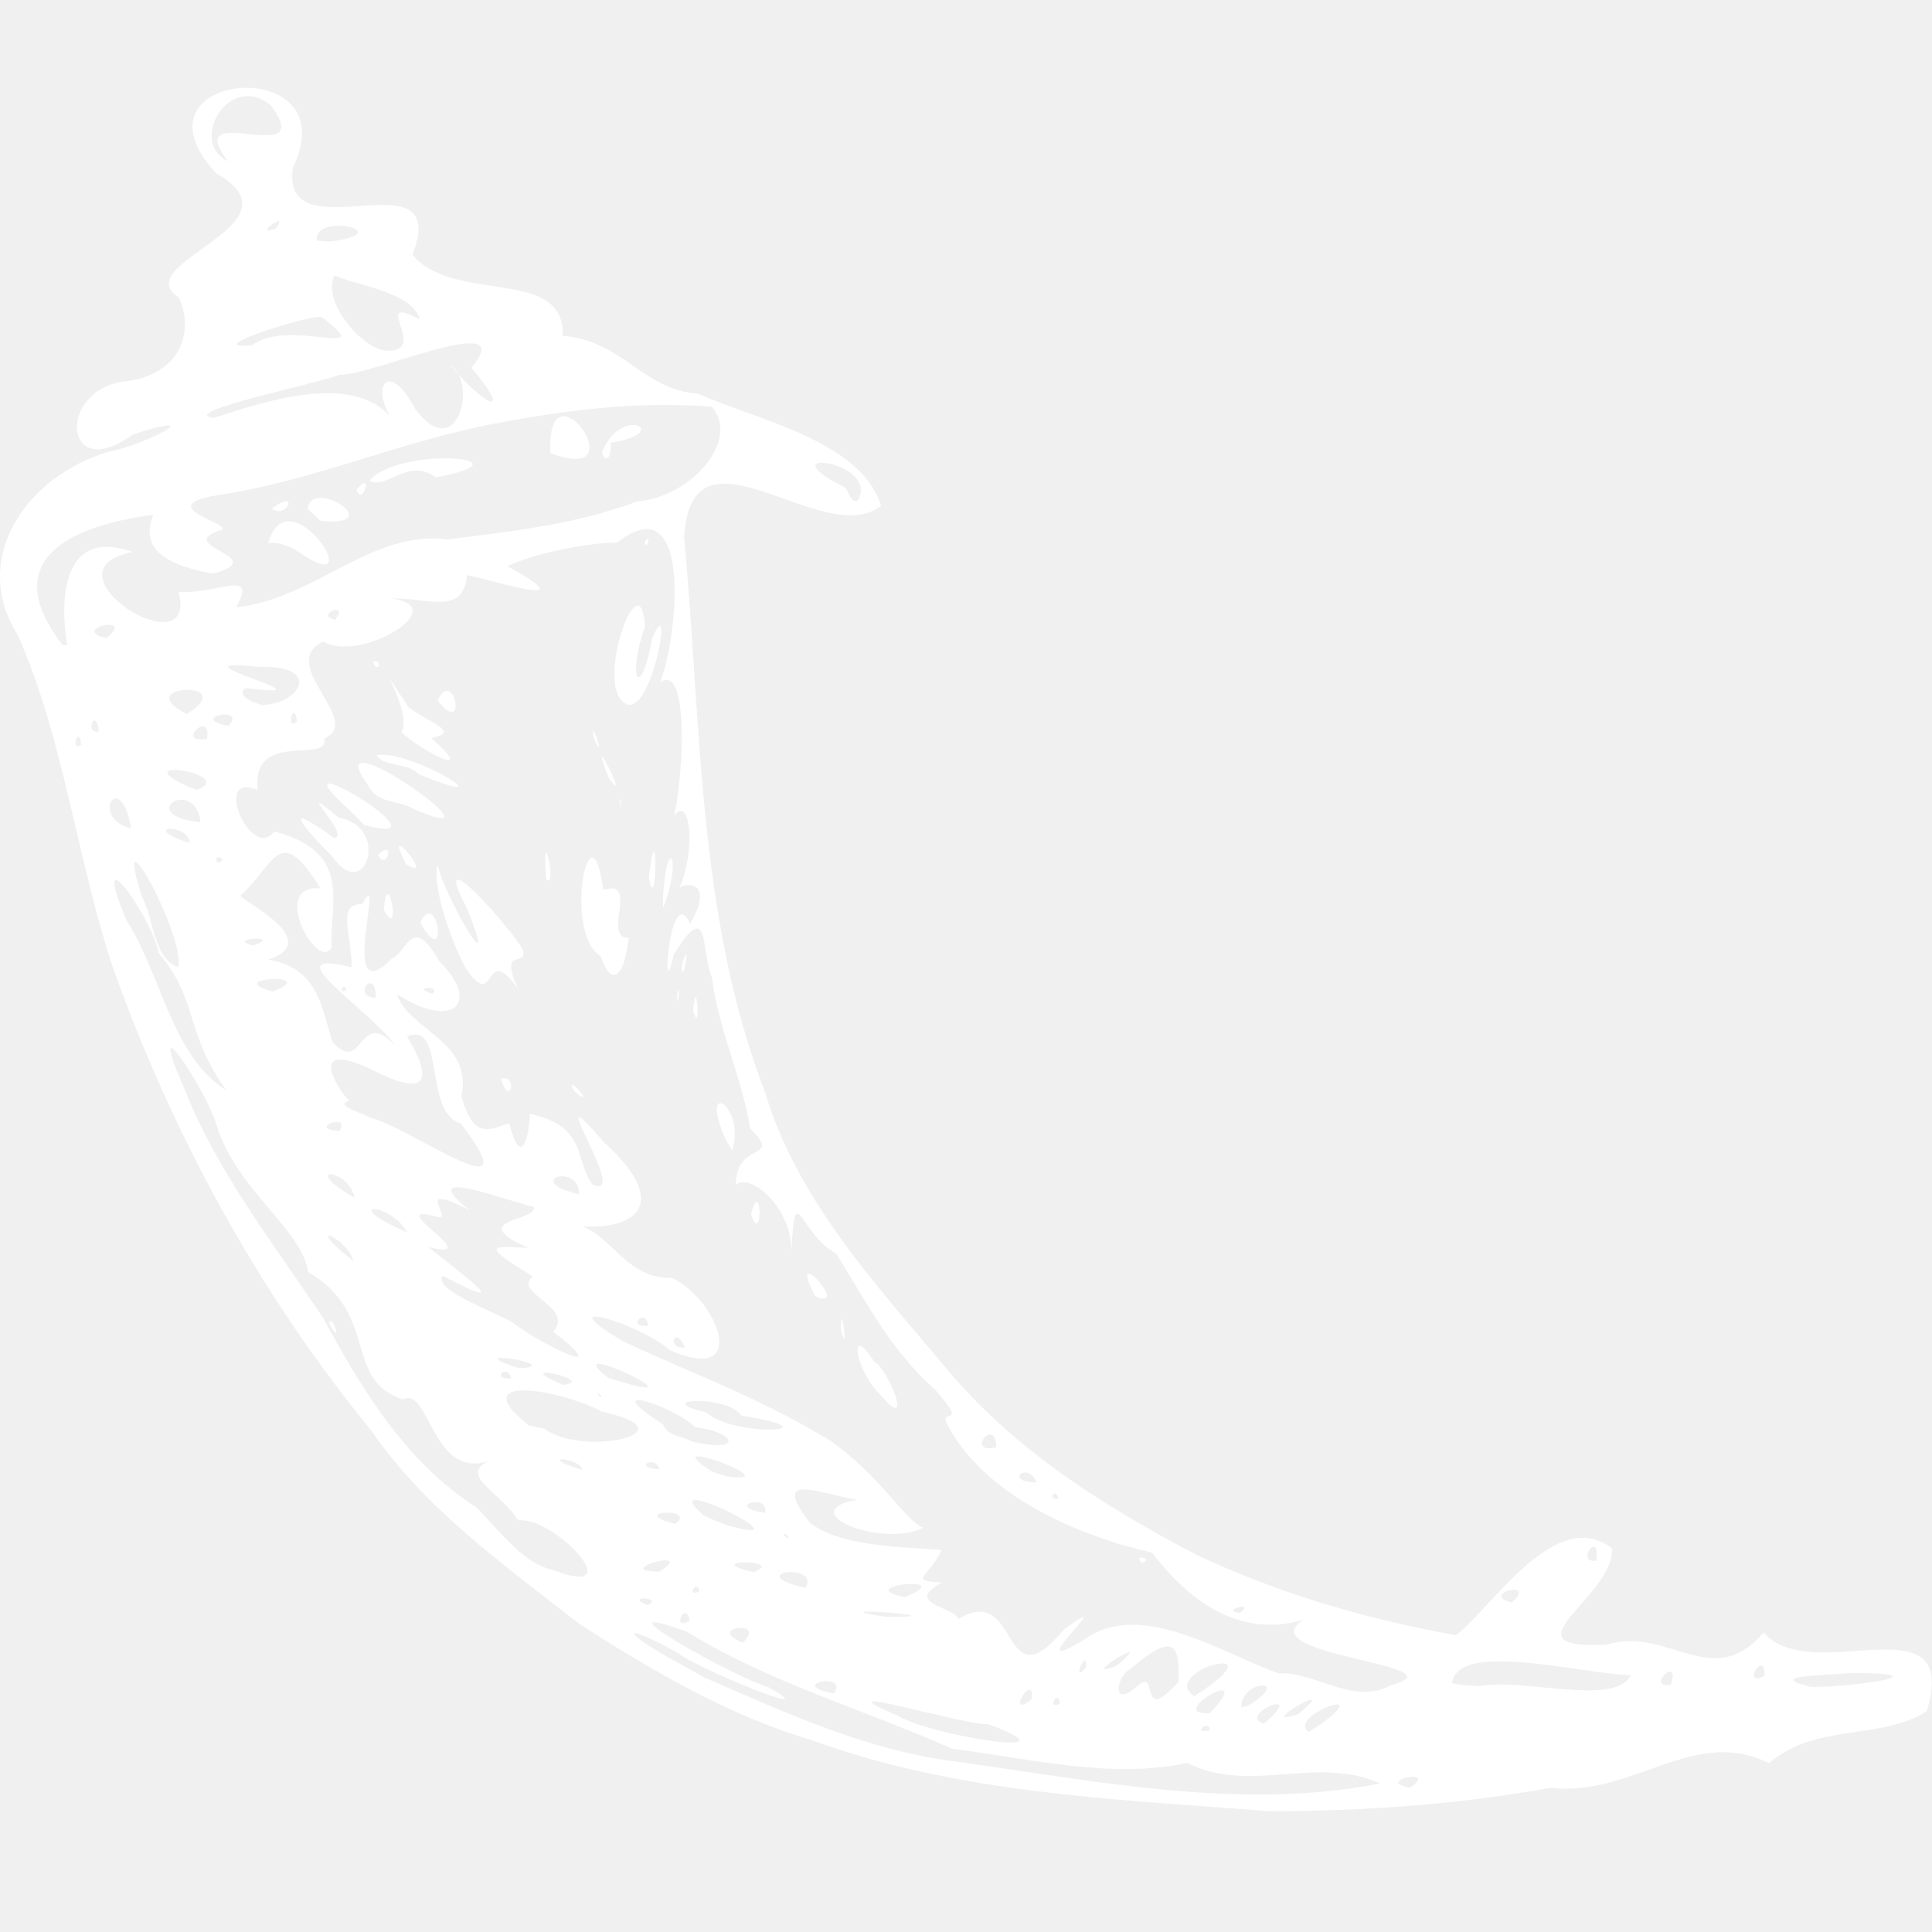
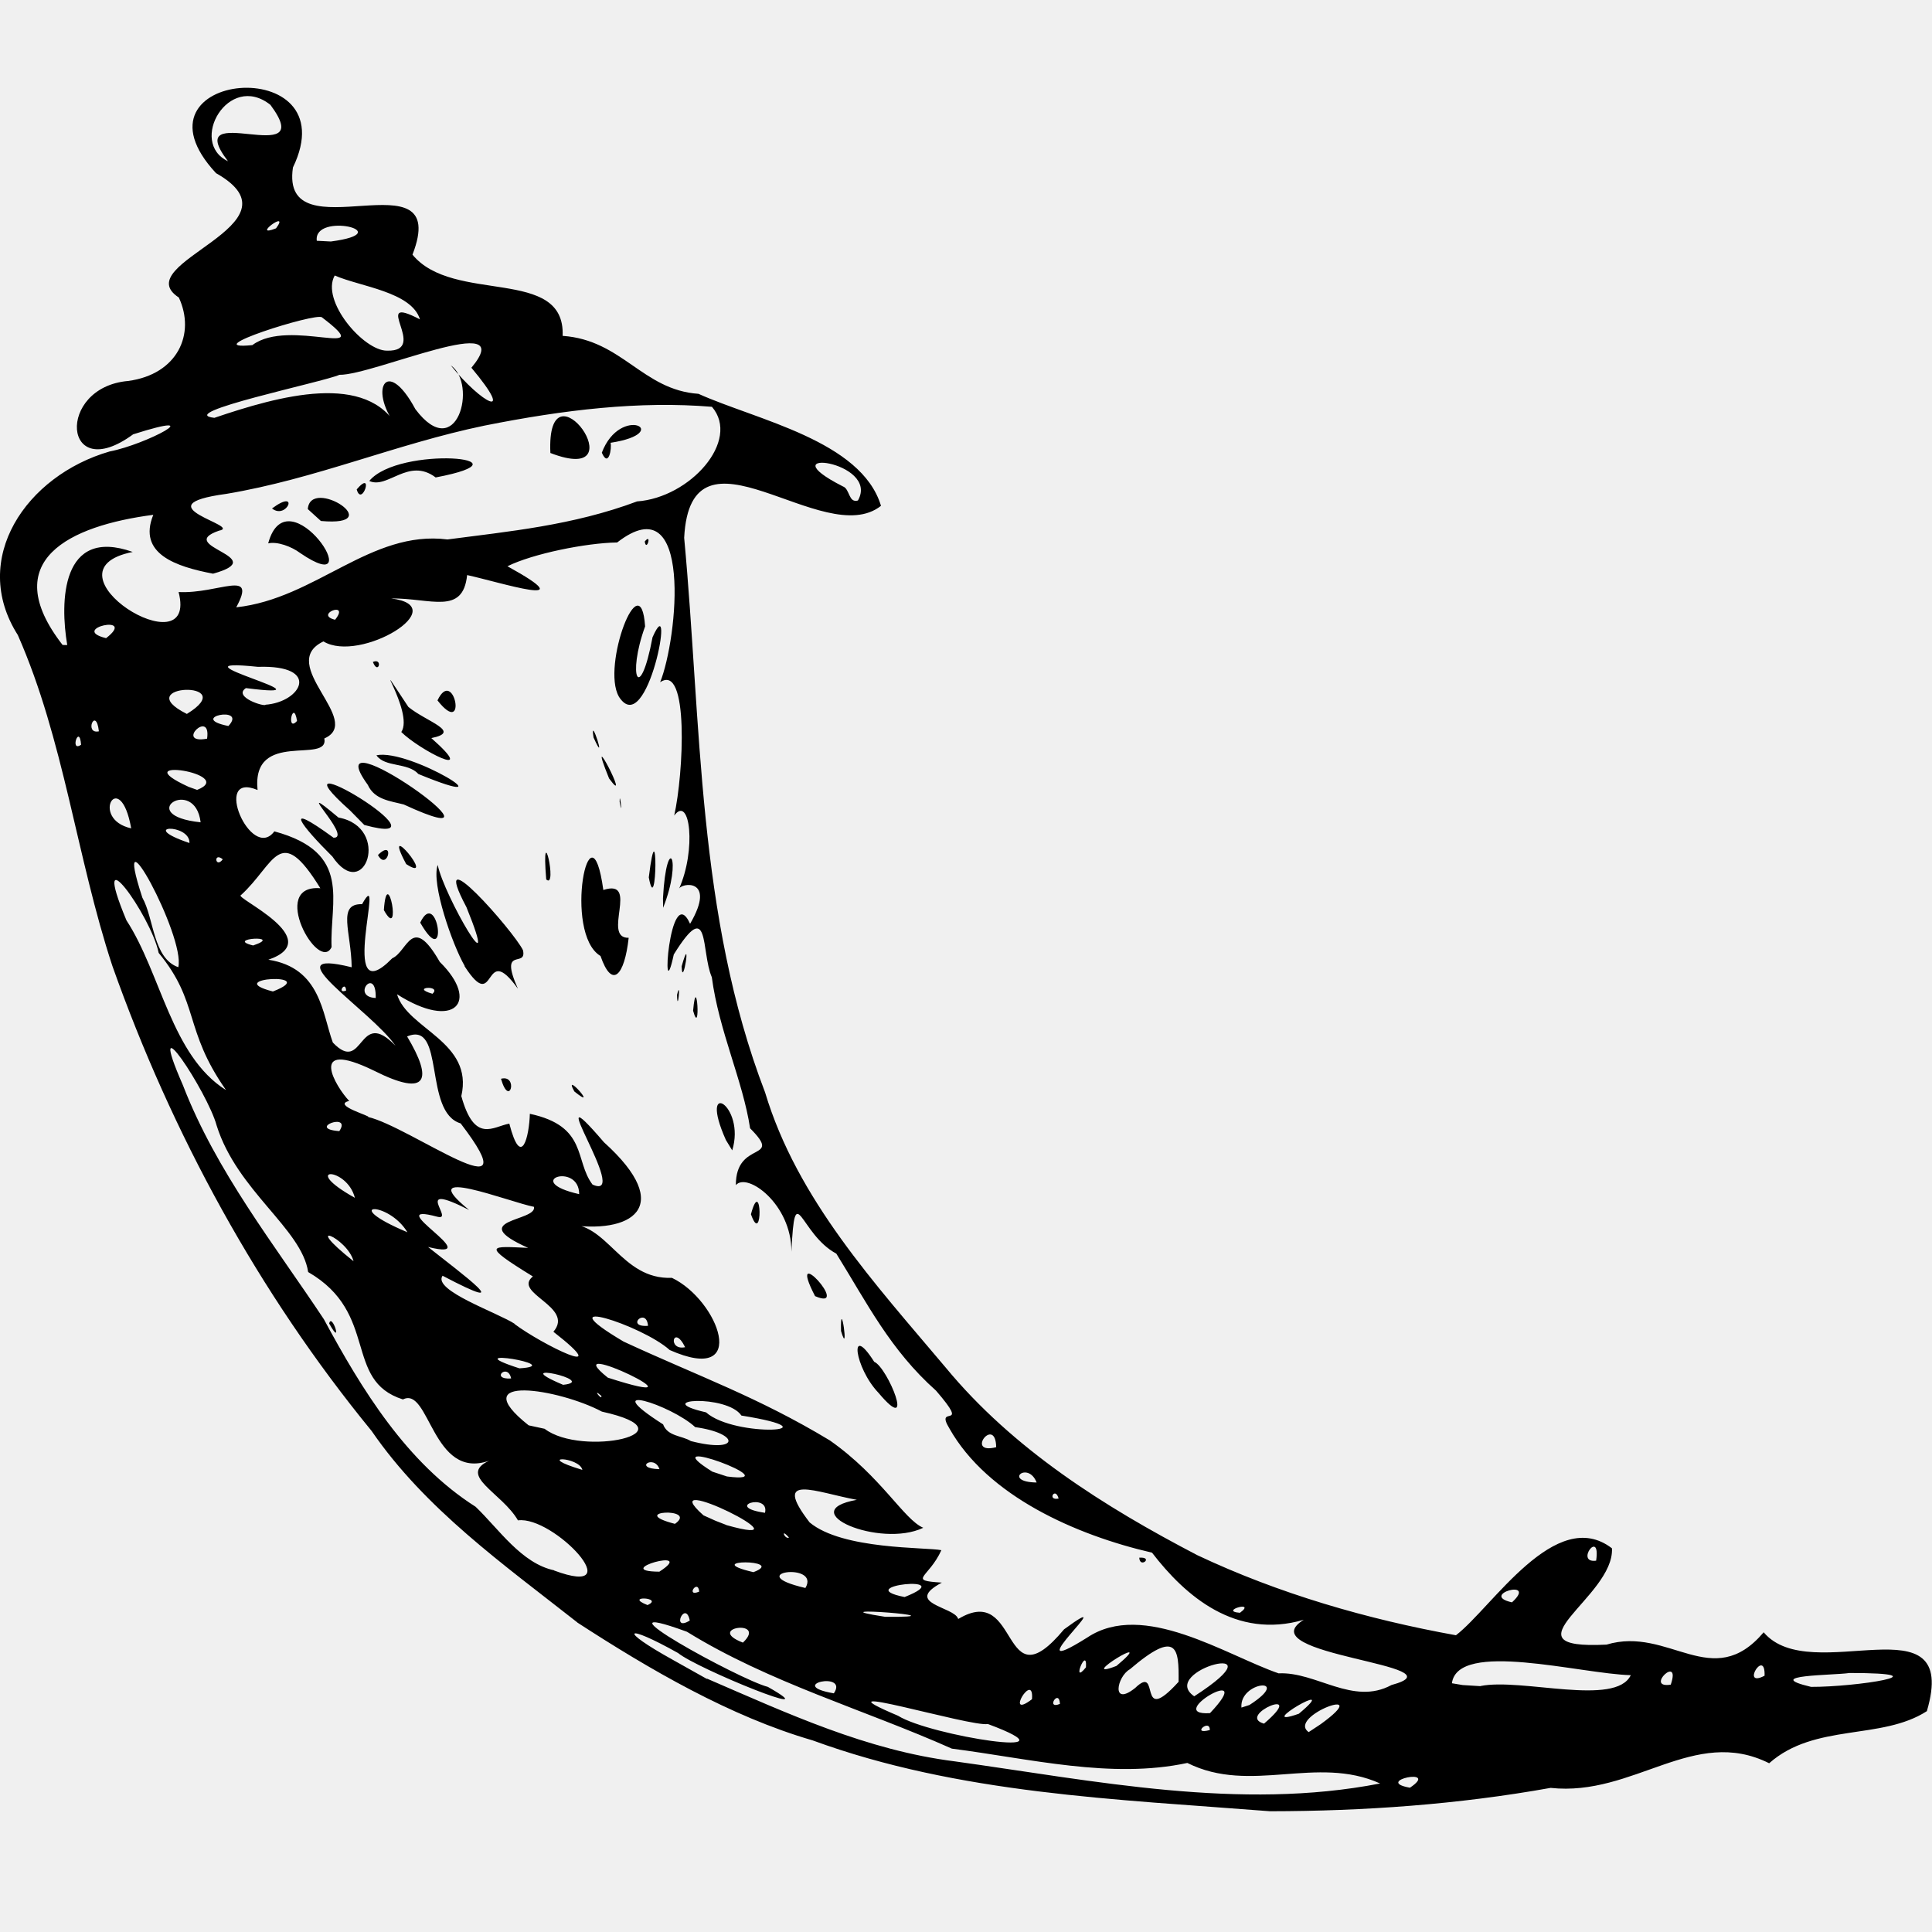
<svg xmlns="http://www.w3.org/2000/svg" width="64" height="64" viewBox="0 0 32 32" preserveAspectRatio="xMidYMid">
-   <path fill="#FFFFFF" d="M9.563 26.873c-1.22-.96-2.52-1.878-3.408-3.172-1.87-2.283-3.31-4.925-4.294-7.703-.595-1.806-.8-3.743-1.566-5.48-.802-1.26.138-2.64 1.52-3.04.615-.118 1.696-.7.39-.284-1.17.858-1.283-.78-.083-.884.82-.11 1.12-.78.84-1.382-.88-.574 2.132-1.203.616-2.06C2 1.168 5.786.84 4.852 2.774 4.63 4.26 7.498 2.5 6.832 4.218c.677.825 2.534.188 2.487 1.345.986.068 1.324.897 2.25.96.96.433 2.697.774 3.023 1.855-.95.753-3.153-1.555-3.26.53.288 3.08.214 6.252 1.34 9.185.533 1.775 1.825 3.173 2.99 4.556 1.117 1.354 2.63 2.308 4.17 3.11 1.352.638 2.81 1.06 4.283 1.326.597-.457 1.653-2.156 2.584-1.44.045.806-1.85 1.684-.09 1.595 1.035-.312 1.752.8 2.603-.204.785.93 3.26-.593 2.703 1.306-.755.487-1.856.193-2.612.863-1.247-.623-2.24.557-3.62.408-1.533.275-3.092.385-4.646.387-2.55-.2-5.153-.286-7.578-1.174-1.367-.397-2.7-1.175-3.9-1.954zm2.153.933c1.334.576 2.64 1.184 4.1 1.368 2.32.322 4.715.82 7.043.366-1.054-.476-2.143.185-3.193-.34-1.26.27-2.6-.07-3.9-.237-1.455-.648-3.026-1.094-4.388-1.936-1.703-.622.88.798 1.34.913 1.064.604-1.17-.3-1.486-.56-.892-.5-1.005-.396-.088.112l.56.314zm-2.54-1.794c1.293.48-.006-.91-.597-.83-.262-.455-1.003-.743-.48-.987-.94.326-.984-1.24-1.425-1.016-.994-.314-.387-1.426-1.57-2.11-.108-.72-1.176-1.343-1.516-2.428-.15-.556-1.207-2.15-.558-.666.552 1.43 1.524 2.653 2.334 3.875.628 1.164 1.37 2.38 2.514 3.107.386.37.758.937 1.302 1.053zm-3.724-4.09c.045-.195.236.422 0 0zm5.273 4.663c.286-.128-.412-.162 0 0zm.7.256c-.073-.353-.32.198 0 0zm.88.366c.418-.398-.645-.25 0 0zm1.506.84c.254-.375-.813-.14 0 0zm-2.89-2.015c.65-.42-.84-.006 0 0zm.66.33c-.02-.222-.235.1 0 0zm3.293 2.056c.53.334 3.092.732 1.488.137-.27.056-2.975-.766-1.488-.137zm-5.228-4.072c-.05-.222-.822-.246 0 0zm1.533.894c.4-.28-.828-.215 0 0zm1.3.8c.573-.216-.928-.217 0 0zM9.02 23.665c.62.476 2.506.06.95-.284-.707-.377-2.3-.635-1.214.227l.263.057zm4.32 2.637c.26-.44-1.086-.252 0 0zm-1.313-1.043c1.52.43-1.277-.96-.375-.16l.2.09.175.068zm2.632 1.52c1.44.014-1.3-.2 0 0zm-6.193-3.947c-.056-.268-.355.022 0 0zm8.627 5.312c.038-.484-.47.36 0 0zm-6.17-3.81c-.087-.255-.45-.01 0 0zm-2.32-1.67c.826-.05-1.13-.364 0 0zM5.856 20.89c-.103-.396-.898-.712 0 0zm7.212 4.577c-.15-.173-.07.037 0 0zm4.488 2.755c-.014-.264-.244.1 0 0zm-4.885-3.165c.08-.34-.705-.103 0 0zm-3.344-2.12c.615-.065-.985-.415 0 0zm5.656 3.515c.958-.38-.933-.185 0 0zm-2.942-1.997c1.103.142-1.313-.75-.243-.08l.243.08zm3.835 2.358c1.03-.615.69 1.443 1.748.174 1.043-.762-.9.942.384.136.93-.622 2.303.295 3.17.593.624-.03 1.23.54 1.87.193 1.23-.332-2.408-.492-1.454-1.08-1.126.328-1.958-.39-2.513-1.112-1.264-.292-2.724-.938-3.355-2.056-.257-.42.37.06-.222-.627-.76-.677-1.14-1.446-1.652-2.27-.61-.325-.683-1.284-.744-.032.005-.79-.737-1.323-.92-1.102-.003-.76.795-.38.236-.942-.12-.79-.516-1.61-.634-2.502-.185-.43-.026-1.35-.63-.377-.22 1.027-.073-1.262.27-.508.45-.77-.162-.68-.186-.573.293-.65.186-1.572-.077-1.22.156-.69.247-2.535-.233-2.208.29-.72.552-3.297-.712-2.315-.512.007-1.398.186-1.817.394 1.313.724-.132.262-.668.146-.07.67-.6.38-1.26.387 1.058.13-.515 1.08-1.12.712-.788.376.68 1.316.015 1.607.082.437-1.207-.158-1.106.854-.764-.322-.105 1.2.278.685 1.3.352.915 1.154.948 1.917-.212.444-1.046-1.044-.186-.975-.68-1.103-.75-.4-1.315.114-.13.037 1.44.73.454 1.07.867.134.892.893 1.068 1.372.52.543.413-.6 1.037.053-.395-.58-2.09-1.637-.725-1.3-.007-.584-.247-1.056.172-1.045.415-.75-.434 1.85.5.896.258-.113.323-.75.787.06.674.664.244 1.144-.708.536.17.578 1.273.784 1.065 1.687.22.795.527.502.795.456.2.772.33.204.34-.163.962.206.736.775 1.038 1.172.663.3-.95-2.028.19-.7 1.197 1.08.45 1.533-.625 1.36.68-.055.9.92 1.75.885.776.37 1.3 1.787-.036 1.196-.463-.418-2.106-.934-.764-.14 1.238.574 2.222.916 3.416 1.637.854.6 1.223 1.308 1.547 1.447-.718.343-2.164-.274-1.1-.463-.67-.122-1.424-.46-.782.374.546.456 1.933.408 2.182.46-.21.464-.573.5.008.537-.648.346.208.4.268.597zm-1.326-3.744c-.395-.413-.497-1.185-.07-.513.22.088.7 1.263.07.513zM18.87 25.8c.246-.016.007.187 0 0zm-4.94-3.755c-.016-.624.142.48 0 0zm-.43-.577c-.497-.96.625.27 0 0zm-5.202-3.6c.292-.078.144.498 0 0zm4.14 2.244c.18-.673.2.564 0 0zm-2.925-2.034c-.206-.37.43.348 0 0zm2.51.804c-.47-1.053.334-.575.105.172l-.105-.172zm-4.328-2.886c-.2-.346-.557-1.36-.445-1.67.1.504 1.072 2.17.476.7-.658-1.24.787.402.936.712.07.307-.406-.084-.084.638-.588-.822-.347.454-.882-.37zm-1.337-.922c.055-.804.306.55 0 0zm.602.208c.287-.606.486.845 0 0zM5.5 14.182c-.498-.495-.858-.95.024-.307.34.013-.755-1.037.082-.334.88.16.434 1.443-.105.64zm.76-.02c.29-.287.154.282 0 0zm.468.15c-.44-.822.532.345 0 0zm-.93-.888c-1.448-1.29 1.82.673.236.24l-.236-.24zm4.148 2.41c-.627-.375-.167-2.644.047-1.093.61-.197-.034.802.42.792-.07.63-.275.857-.467.3zm1.534.907c.06-.684.13.468 0 0zm-.266-.264c.07-.292.006.344 0 0zM6.092 13c-.93-1.283 2.703 1.298.596.325-.22-.058-.485-.078-.596-.325zm2.955 1.566c-.088-1.08.196.18 0 0zm2.243 1.44c.173-.615.013.407 0 0zM6.235 12.51c.553-.118 2.3.97.695.31-.177-.196-.556-.107-.695-.31zm4.746 2.366c.06-1.105.33-.66.002.16l-.002-.16zm-4.335-2.75c.226-.33-.598-1.493.118-.417.3.246.897.412.38.516.815.72-.2.195-.497-.1zm4.1 2.406c.155-1.26.137.737 0 0zm-4.57-3.568c.172-.074.09.23 0 0zm1.07.637c.275-.578.508.644 0 0zm3.017 1.678c-.002-.22.057.323 0 0zm-.175-.386c-.418-1.033.4.547 0 0zm-.257-.678c-.07-.427.24.536 0 0zm.418-.68c-.288-.506.363-2.23.436-1.16-.303.834-.087 1.3.123.18.39-.88-.084 1.737-.56.98zm.43-2.566c.125-.154.028.185 0 0zM9.96 23.12c-.17-.15.022.094 0 0zm1.48.748c.823.212.82-.128.075-.23-.4-.372-1.662-.767-.532-.046.074.2.31.185.457.275zm-2.92-1.94c.453.34 1.707.958.646.13.358-.416-.685-.638-.34-.916-.88-.54-.695-.5-.078-.473-1.058-.473.153-.437.096-.68-.408-.08-2.026-.72-1.074.052-.968-.493-.23.184-.523.113-1-.27.88.754-.157.5.567.45 1.528 1.153.24.476-.17.244.922.615 1.2.8zm1.547.89c1.88.606-.923-.74 0 0zm7.92 4.798c.024-.374-.257.32 0 0zm.814.343c.434-.42.018.67.72-.103.007-.553-.02-.88-.806-.208-.217.12-.313.63.087.31zM5.878 19.84c-.133-.524-.934-.522 0 0zm.87.57c-.323-.535-1.152-.485 0 0zm4.946 2.983c.483.43 2.218.315.586.053-.24-.357-1.533-.27-.586-.053zm6.798 4.2c.743-.624-.72.278 0 0zm1.546 1.062c.005-.2-.32.087 0 0zm.003-.28c.823-.87-.797.05 0 0zM3.74 18.05c-.7-1-.436-1.45-1.112-2.267-.128-.625-1.16-2.043-.534-.54.574.88.744 2.24 1.646 2.81zm16.04 10.046c1.515-.978-.62-.426 0 0zm1.156.453c.76-.65-.48-.136 0 0zM5.62 18.735c.217-.323-.56-.042 0 0zm15.075 9.505c.734-.473-.17-.4-.133.043l.133-.043zm-9.962-6.28c-.025-.32-.388.027 0 0zm.615.354c-.196-.396-.3.062 0 0zm10.525 6.245c.94-.68-.57-.13-.197.13l.197-.13zm-.36-.174c.767-.642-.81.284 0 0zm1.84 1.225c.514-.344-.625-.11 0 0zm-17.26-11.11c.69.154 2.755 1.698 1.537.107-.624-.185-.25-1.71-.887-1.44.427.714.35 1.018-.546.568-1.127-.55-.633.272-.413.5-.3.07.397.26.31.266zm-3.14-2.48c.123-.51-1.137-2.81-.595-1.152.195.347.175 1.005.595 1.152zm5.766 3.555c-.356-.297-.017-.042 0 0zm.874.204c0-.54-.966-.22 0 0zm7.577 4.776c-.145-.37-.57-.008 0 0zm.364.266c-.054-.207-.2.04 0 0zm3.003 1.892c.29-.213-.36-.028 0 0zM4.52 16.422c.826-.32-.885-.228 0 0zM16.5 23.97c-.01-.535-.527.133 0 0zM4.193 15.66c.53-.18-.49-.118 0 0zm1.54.746c-.01-.176-.163.067 0 0zm18.788 11.52c.682-.138 2.238.347 2.49-.18-.83-.02-2.867-.585-2.963.134l.18.03.293.018zM6.223 16.53c.012-.542-.422-.02 0 0zm-4.05-2.81c-.184-1.032-.7-.156 0 0zm.965.243c.012-.332-.884-.298 0 0zm.552.27c-.16-.13-.124.163 0 0zm3.473 2.227c.164-.15-.387-.11 0 0zm-3.84-2.84c-.094-.78-1.12-.117 0 0zm-1.98-1.285c-.028-.36-.193.136 0 0zm.295-.222c-.048-.427-.253.054 0 0zm1.627.97c.688-.27-1.253-.56-.14-.05l.14.05zM25.043 26.54c.44-.404-.56-.125 0 0zm2.63 1.363c.177-.52-.445.07 0 0zM3.43 12.235c.073-.505-.546.1 0 0zm-2.316-1.55C.992 9.97 1.01 8.72 2.198 9.142c-1.587.316 1.1 1.974.76.664.668.033 1.306-.395.955.253C5.23 9.916 6.14 8.774 7.412 8.935c1-.132 2.072-.23 3.14-.63.877-.063 1.72-1.007 1.24-1.567-1.196-.1-2.448.048-3.77.312-1.465.304-2.795.883-4.273 1.13-1.44.194.29.533-.123.61-.75.26.897.436-.097.712-.614-.117-1.253-.328-.99-.975-1.38.18-2.593.752-1.502 2.156l.08.001zM4.442 9c.323-1.192 1.733.98.53.16-.143-.108-.38-.195-.53-.16zm.063-.578c.467-.347.248.195 0 0zm.593.01c.043-.548 1.358.3.217.197l-.217-.197zm.81-.326c.297-.347.086.307 0 0zm.208-.14c.494-.593 2.793-.38 1.1-.058-.45-.34-.797.2-1.1.058zm3-.463c-.074-1.62 1.492.575 0 0zm.852-.005c.31-.816 1.21-.328.145-.164.023.087-.032.422-.145.164zm-6.873 4.327c.93-.57-.987-.494 0 0zm.688.2c.326-.347-.7-.14 0 0zM1.757 10.57c.53-.41-.63-.155 0 0zm27.47 17.185c.015-.474-.406.213 0 0zm-2.79-1.905c.08-.545-.36.047 0 0zm3.56 2.09c.743.003 2.252-.23.635-.23-.254.04-1.48.03-.635.23zM4.39 11.673c.602-.04.94-.663-.117-.628-1.64-.17 1.446.562-.2.352-.222.147.314.316.327.275zm.53.268c-.063-.386-.186.205 0 0zm.63-1.676c.26-.324-.36-.087 0 0zm-2-3.344c1.074-.365 2.542-.775 3.05.18-.516-.62-.208-1.232.28-.324.69.918 1.034-.418.586-.726.51.634 1.09.934.342.04.815-.98-1.63.128-2.186.117-.267.12-2.76.636-2.07.713zm.63-1.205c.612-.462 2.118.275 1.152-.46-.095-.083-2.115.557-1.152.46zm2.232.092c.716.018-.31-.963.544-.518-.14-.458-.994-.543-1.412-.727-.236.418.48 1.25.867 1.245zm-1.84-2.026c.248-.336-.435.17 0 0zM5.48 4c1.155-.153-.294-.497-.233-.012L5.48 4zM3.776 2.67c-.813-1.062 1.53.178.703-.933-.696-.553-1.363.624-.703.933zm10.434 5.62c.373-.66-1.54-.89-.25-.234.118.04.092.28.25.234z" />
+   <path fill="#000000" d="M9.563 26.873c-1.22-.96-2.52-1.878-3.408-3.172-1.87-2.283-3.31-4.925-4.294-7.703-.595-1.806-.8-3.743-1.566-5.48-.802-1.26.138-2.64 1.52-3.04.615-.118 1.696-.7.39-.284-1.17.858-1.283-.78-.083-.884.82-.11 1.12-.78.84-1.382-.88-.574 2.132-1.203.616-2.06C2 1.168 5.786.84 4.852 2.774 4.63 4.26 7.498 2.5 6.832 4.218c.677.825 2.534.188 2.487 1.345.986.068 1.324.897 2.25.96.96.433 2.697.774 3.023 1.855-.95.753-3.153-1.555-3.26.53.288 3.08.214 6.252 1.34 9.185.533 1.775 1.825 3.173 2.99 4.556 1.117 1.354 2.63 2.308 4.17 3.11 1.352.638 2.81 1.06 4.283 1.326.597-.457 1.653-2.156 2.584-1.44.045.806-1.85 1.684-.09 1.595 1.035-.312 1.752.8 2.603-.204.785.93 3.26-.593 2.703 1.306-.755.487-1.856.193-2.612.863-1.247-.623-2.24.557-3.62.408-1.533.275-3.092.385-4.646.387-2.55-.2-5.153-.286-7.578-1.174-1.367-.397-2.7-1.175-3.9-1.954zm2.153.933c1.334.576 2.64 1.184 4.1 1.368 2.32.322 4.715.82 7.043.366-1.054-.476-2.143.185-3.193-.34-1.26.27-2.6-.07-3.9-.237-1.455-.648-3.026-1.094-4.388-1.936-1.703-.622.88.798 1.34.913 1.064.604-1.17-.3-1.486-.56-.892-.5-1.005-.396-.088.112l.56.314zm-2.54-1.794c1.293.48-.006-.91-.597-.83-.262-.455-1.003-.743-.48-.987-.94.326-.984-1.24-1.425-1.016-.994-.314-.387-1.426-1.57-2.11-.108-.72-1.176-1.343-1.516-2.428-.15-.556-1.207-2.15-.558-.666.552 1.43 1.524 2.653 2.334 3.875.628 1.164 1.37 2.38 2.514 3.107.386.37.758.937 1.302 1.053zm-3.724-4.09c.045-.195.236.422 0 0zm5.273 4.663c.286-.128-.412-.162 0 0zm.7.256c-.073-.353-.32.198 0 0zm.88.366c.418-.398-.645-.25 0 0zm1.506.84c.254-.375-.813-.14 0 0zm-2.89-2.015c.65-.42-.84-.006 0 0zm.66.33c-.02-.222-.235.1 0 0zm3.293 2.056c.53.334 3.092.732 1.488.137-.27.056-2.975-.766-1.488-.137zm-5.228-4.072c-.05-.222-.822-.246 0 0zm1.533.894c.4-.28-.828-.215 0 0zm1.3.8c.573-.216-.928-.217 0 0zM9.02 23.665c.62.476 2.506.06.95-.284-.707-.377-2.3-.635-1.214.227l.263.057zm4.32 2.637c.26-.44-1.086-.252 0 0zm-1.313-1.043c1.52.43-1.277-.96-.375-.16l.2.09.175.068zm2.632 1.52c1.44.014-1.3-.2 0 0zm-6.193-3.947c-.056-.268-.355.022 0 0zm8.627 5.312c.038-.484-.47.36 0 0zm-6.17-3.81c-.087-.255-.45-.01 0 0zm-2.32-1.67c.826-.05-1.13-.364 0 0zM5.856 20.89c-.103-.396-.898-.712 0 0zm7.212 4.577c-.15-.173-.07.037 0 0zm4.488 2.755c-.014-.264-.244.1 0 0zm-4.885-3.165c.08-.34-.705-.103 0 0zm-3.344-2.12c.615-.065-.985-.415 0 0zm5.656 3.515c.958-.38-.933-.185 0 0zm-2.942-1.997c1.103.142-1.313-.75-.243-.08l.243.08zm3.835 2.358c1.03-.615.69 1.443 1.748.174 1.043-.762-.9.942.384.136.93-.622 2.303.295 3.17.593.624-.03 1.23.54 1.87.193 1.23-.332-2.408-.492-1.454-1.08-1.126.328-1.958-.39-2.513-1.112-1.264-.292-2.724-.938-3.355-2.056-.257-.42.37.06-.222-.627-.76-.677-1.14-1.446-1.652-2.27-.61-.325-.683-1.284-.744-.032.005-.79-.737-1.323-.92-1.102-.003-.76.795-.38.236-.942-.12-.79-.516-1.61-.634-2.502-.185-.43-.026-1.35-.63-.377-.22 1.027-.073-1.262.27-.508.45-.77-.162-.68-.186-.573.293-.65.186-1.572-.077-1.22.156-.69.247-2.535-.233-2.208.29-.72.552-3.297-.712-2.315-.512.007-1.398.186-1.817.394 1.313.724-.132.262-.668.146-.07.67-.6.38-1.26.387 1.058.13-.515 1.08-1.12.712-.788.376.68 1.316.015 1.607.082.437-1.207-.158-1.106.854-.764-.322-.105 1.2.278.685 1.3.352.915 1.154.948 1.917-.212.444-1.046-1.044-.186-.975-.68-1.103-.75-.4-1.315.114-.13.037 1.44.73.454 1.07.867.134.892.893 1.068 1.372.52.543.413-.6 1.037.053-.395-.58-2.09-1.637-.725-1.3-.007-.584-.247-1.056.172-1.045.415-.75-.434 1.85.5.896.258-.113.323-.75.787.06.674.664.244 1.144-.708.536.17.578 1.273.784 1.065 1.687.22.795.527.502.795.456.2.772.33.204.34-.163.962.206.736.775 1.038 1.172.663.3-.95-2.028.19-.7 1.197 1.08.45 1.533-.625 1.36.68-.055.9.92 1.75.885.776.37 1.3 1.787-.036 1.196-.463-.418-2.106-.934-.764-.14 1.238.574 2.222.916 3.416 1.637.854.6 1.223 1.308 1.547 1.447-.718.343-2.164-.274-1.1-.463-.67-.122-1.424-.46-.782.374.546.456 1.933.408 2.182.46-.21.464-.573.5.008.537-.648.346.208.4.268.597zm-1.326-3.744c-.395-.413-.497-1.185-.07-.513.22.088.7 1.263.07.513zM18.87 25.8c.246-.016.007.187 0 0zm-4.94-3.755c-.016-.624.142.48 0 0zm-.43-.577c-.497-.96.625.27 0 0zm-5.202-3.6c.292-.078.144.498 0 0zm4.14 2.244c.18-.673.2.564 0 0zm-2.925-2.034c-.206-.37.43.348 0 0zm2.51.804c-.47-1.053.334-.575.105.172l-.105-.172zm-4.328-2.886c-.2-.346-.557-1.36-.445-1.67.1.504 1.072 2.17.476.7-.658-1.24.787.402.936.712.07.307-.406-.084-.084.638-.588-.822-.347.454-.882-.37zm-1.337-.922c.055-.804.306.55 0 0zm.602.208c.287-.606.486.845 0 0zM5.5 14.182c-.498-.495-.858-.95.024-.307.34.013-.755-1.037.082-.334.88.16.434 1.443-.105.64zm.76-.02c.29-.287.154.282 0 0zm.468.15c-.44-.822.532.345 0 0zm-.93-.888c-1.448-1.29 1.82.673.236.24l-.236-.24zm4.148 2.41c-.627-.375-.167-2.644.047-1.093.61-.197-.034.802.42.792-.07.63-.275.857-.467.3zm1.534.907c.06-.684.13.468 0 0zm-.266-.264c.07-.292.006.344 0 0zM6.092 13c-.93-1.283 2.703 1.298.596.325-.22-.058-.485-.078-.596-.325zm2.955 1.566c-.088-1.08.196.18 0 0zm2.243 1.44c.173-.615.013.407 0 0zM6.235 12.51c.553-.118 2.3.97.695.31-.177-.196-.556-.107-.695-.31zm4.746 2.366c.06-1.105.33-.66.002.16l-.002-.16zm-4.335-2.75c.226-.33-.598-1.493.118-.417.3.246.897.412.38.516.815.72-.2.195-.497-.1zm4.1 2.406c.155-1.26.137.737 0 0zm-4.57-3.568c.172-.074.09.23 0 0zm1.07.637c.275-.578.508.644 0 0zm3.017 1.678c-.002-.22.057.323 0 0zm-.175-.386c-.418-1.033.4.547 0 0zm-.257-.678c-.07-.427.24.536 0 0zm.418-.68c-.288-.506.363-2.23.436-1.16-.303.834-.087 1.3.123.18.39-.88-.084 1.737-.56.98zm.43-2.566c.125-.154.028.185 0 0zM9.96 23.12c-.17-.15.022.094 0 0zm1.48.748c.823.212.82-.128.075-.23-.4-.372-1.662-.767-.532-.046.074.2.31.185.457.275zm-2.92-1.94c.453.34 1.707.958.646.13.358-.416-.685-.638-.34-.916-.88-.54-.695-.5-.078-.473-1.058-.473.153-.437.096-.68-.408-.08-2.026-.72-1.074.052-.968-.493-.23.184-.523.113-1-.27.88.754-.157.5.567.45 1.528 1.153.24.476-.17.244.922.615 1.2.8zm1.547.89c1.88.606-.923-.74 0 0zm7.92 4.798c.024-.374-.257.32 0 0zm.814.343c.434-.42.018.67.72-.103.007-.553-.02-.88-.806-.208-.217.12-.313.63.087.31zM5.878 19.84c-.133-.524-.934-.522 0 0zm.87.57c-.323-.535-1.152-.485 0 0zm4.946 2.983c.483.43 2.218.315.586.053-.24-.357-1.533-.27-.586-.053zm6.798 4.2c.743-.624-.72.278 0 0zm1.546 1.062c.005-.2-.32.087 0 0zm.003-.28c.823-.87-.797.05 0 0zM3.74 18.05c-.7-1-.436-1.45-1.112-2.267-.128-.625-1.16-2.043-.534-.54.574.88.744 2.24 1.646 2.81zm16.04 10.046c1.515-.978-.62-.426 0 0zm1.156.453c.76-.65-.48-.136 0 0zM5.62 18.735c.217-.323-.56-.042 0 0zm15.075 9.505c.734-.473-.17-.4-.133.043l.133-.043zm-9.962-6.28c-.025-.32-.388.027 0 0zm.615.354c-.196-.396-.3.062 0 0zm10.525 6.245c.94-.68-.57-.13-.197.13l.197-.13zm-.36-.174c.767-.642-.81.284 0 0zm1.84 1.225c.514-.344-.625-.11 0 0zm-17.26-11.11c.69.154 2.755 1.698 1.537.107-.624-.185-.25-1.71-.887-1.44.427.714.35 1.018-.546.568-1.127-.55-.633.272-.413.5-.3.07.397.26.31.266zm-3.14-2.48c.123-.51-1.137-2.81-.595-1.152.195.347.175 1.005.595 1.152zm5.766 3.555c-.356-.297-.017-.042 0 0zm.874.204c0-.54-.966-.22 0 0zm7.577 4.776c-.145-.37-.57-.008 0 0zm.364.266c-.054-.207-.2.04 0 0zm3.003 1.892c.29-.213-.36-.028 0 0zM4.52 16.422c.826-.32-.885-.228 0 0zM16.5 23.97c-.01-.535-.527.133 0 0zM4.193 15.66c.53-.18-.49-.118 0 0zm1.54.746c-.01-.176-.163.067 0 0zm18.788 11.52c.682-.138 2.238.347 2.49-.18-.83-.02-2.867-.585-2.963.134l.18.03.293.018zM6.223 16.53c.012-.542-.422-.02 0 0zm-4.05-2.81c-.184-1.032-.7-.156 0 0zm.965.243c.012-.332-.884-.298 0 0zm.552.27c-.16-.13-.124.163 0 0zm3.473 2.227c.164-.15-.387-.11 0 0zm-3.84-2.84c-.094-.78-1.12-.117 0 0zm-1.98-1.285c-.028-.36-.193.136 0 0zm.295-.222c-.048-.427-.253.054 0 0zm1.627.97c.688-.27-1.253-.56-.14-.05l.14.05zM25.043 26.54c.44-.404-.56-.125 0 0zm2.63 1.363c.177-.52-.445.07 0 0zM3.43 12.235c.073-.505-.546.1 0 0zm-2.316-1.55C.992 9.97 1.01 8.72 2.198 9.142c-1.587.316 1.1 1.974.76.664.668.033 1.306-.395.955.253C5.23 9.916 6.14 8.774 7.412 8.935c1-.132 2.072-.23 3.14-.63.877-.063 1.72-1.007 1.24-1.567-1.196-.1-2.448.048-3.77.312-1.465.304-2.795.883-4.273 1.13-1.44.194.29.533-.123.61-.75.26.897.436-.097.712-.614-.117-1.253-.328-.99-.975-1.38.18-2.593.752-1.502 2.156l.08.001zM4.442 9c.323-1.192 1.733.98.53.16-.143-.108-.38-.195-.53-.16zm.063-.578c.467-.347.248.195 0 0zm.593.01c.043-.548 1.358.3.217.197l-.217-.197zm.81-.326c.297-.347.086.307 0 0zm.208-.14c.494-.593 2.793-.38 1.1-.058-.45-.34-.797.2-1.1.058zm3-.463c-.074-1.62 1.492.575 0 0zm.852-.005c.31-.816 1.21-.328.145-.164.023.087-.032.422-.145.164zm-6.873 4.327c.93-.57-.987-.494 0 0zm.688.2c.326-.347-.7-.14 0 0zM1.757 10.57c.53-.41-.63-.155 0 0zm27.47 17.185c.015-.474-.406.213 0 0zm-2.79-1.905c.08-.545-.36.047 0 0zm3.56 2.09c.743.003 2.252-.23.635-.23-.254.04-1.48.03-.635.23zM4.39 11.673c.602-.04.94-.663-.117-.628-1.64-.17 1.446.562-.2.352-.222.147.314.316.327.275zm.53.268c-.063-.386-.186.205 0 0zm.63-1.676c.26-.324-.36-.087 0 0zm-2-3.344c1.074-.365 2.542-.775 3.05.18-.516-.62-.208-1.232.28-.324.69.918 1.034-.418.586-.726.51.634 1.09.934.342.04.815-.98-1.63.128-2.186.117-.267.12-2.76.636-2.07.713zm.63-1.205c.612-.462 2.118.275 1.152-.46-.095-.083-2.115.557-1.152.46zm2.232.092c.716.018-.31-.963.544-.518-.14-.458-.994-.543-1.412-.727-.236.418.48 1.25.867 1.245zm-1.84-2.026c.248-.336-.435.17 0 0zM5.48 4c1.155-.153-.294-.497-.233-.012L5.48 4zM3.776 2.67c-.813-1.062 1.53.178.703-.933-.696-.553-1.363.624-.703.933zm10.434 5.62c.373-.66-1.54-.89-.25-.234.118.04.092.28.25.234z" />
</svg>
